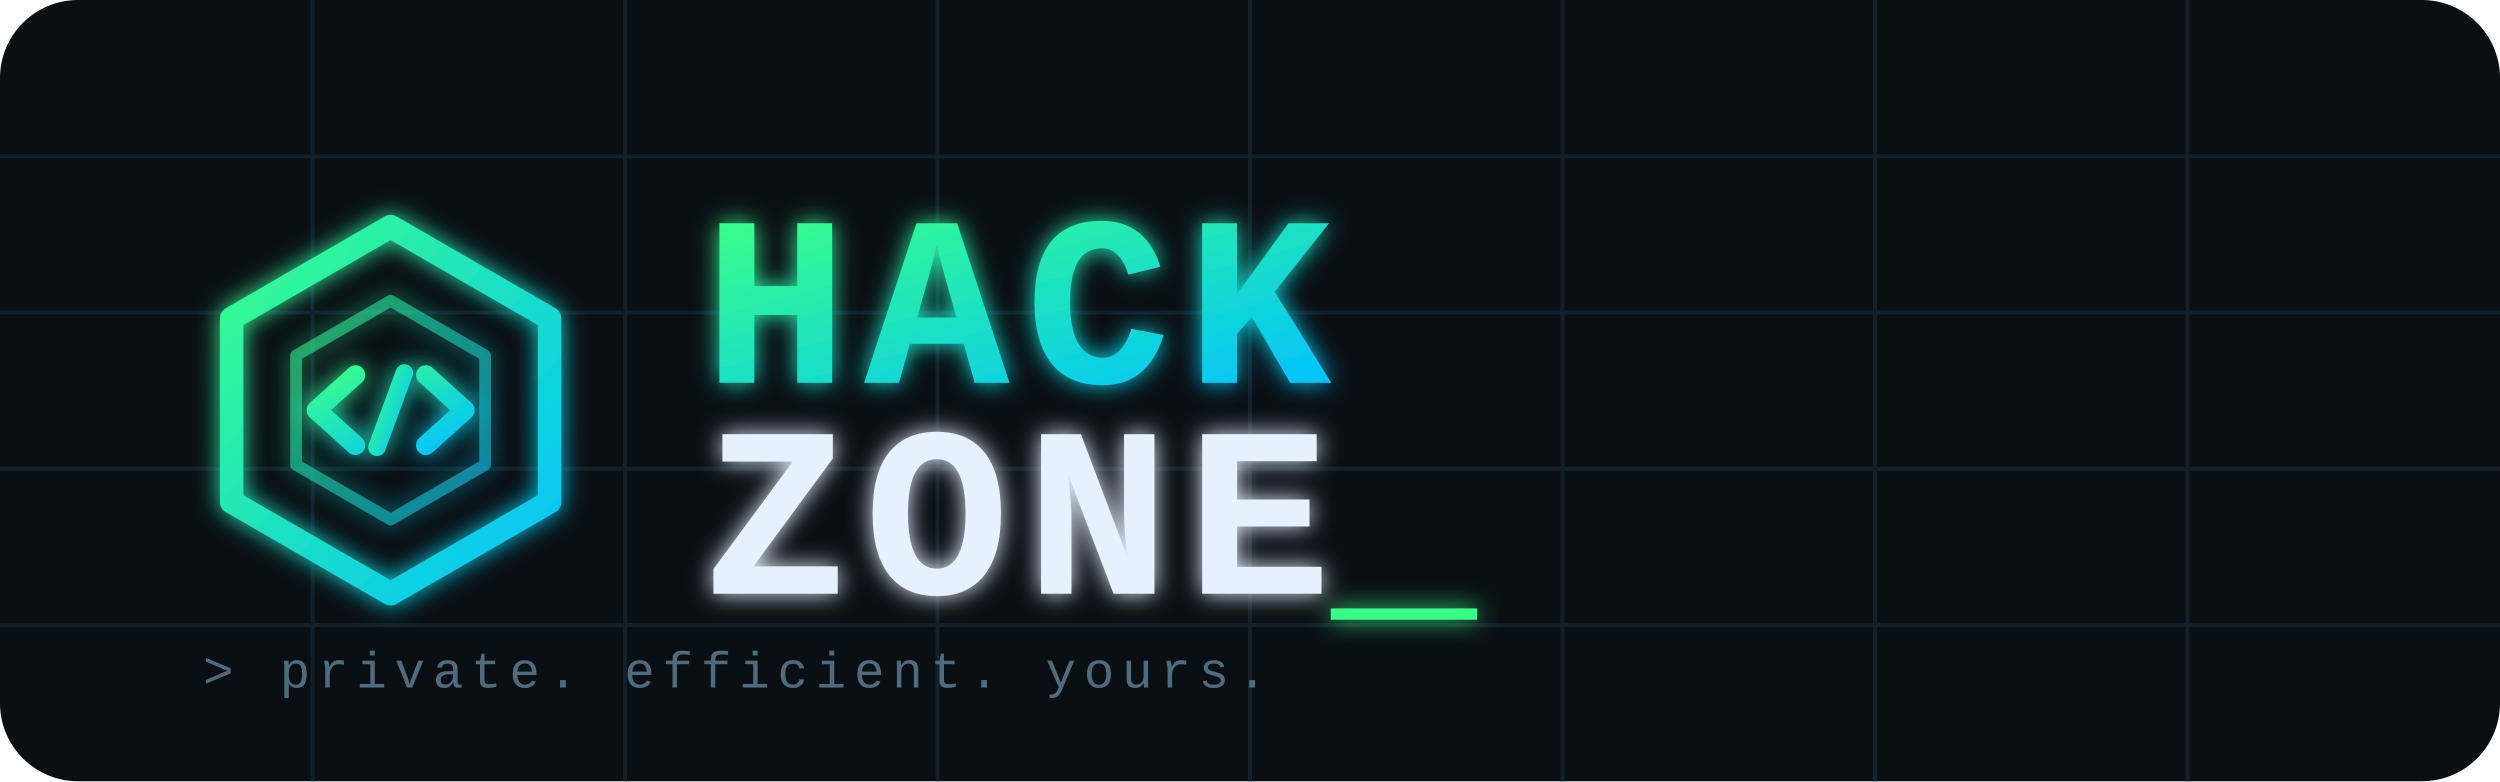
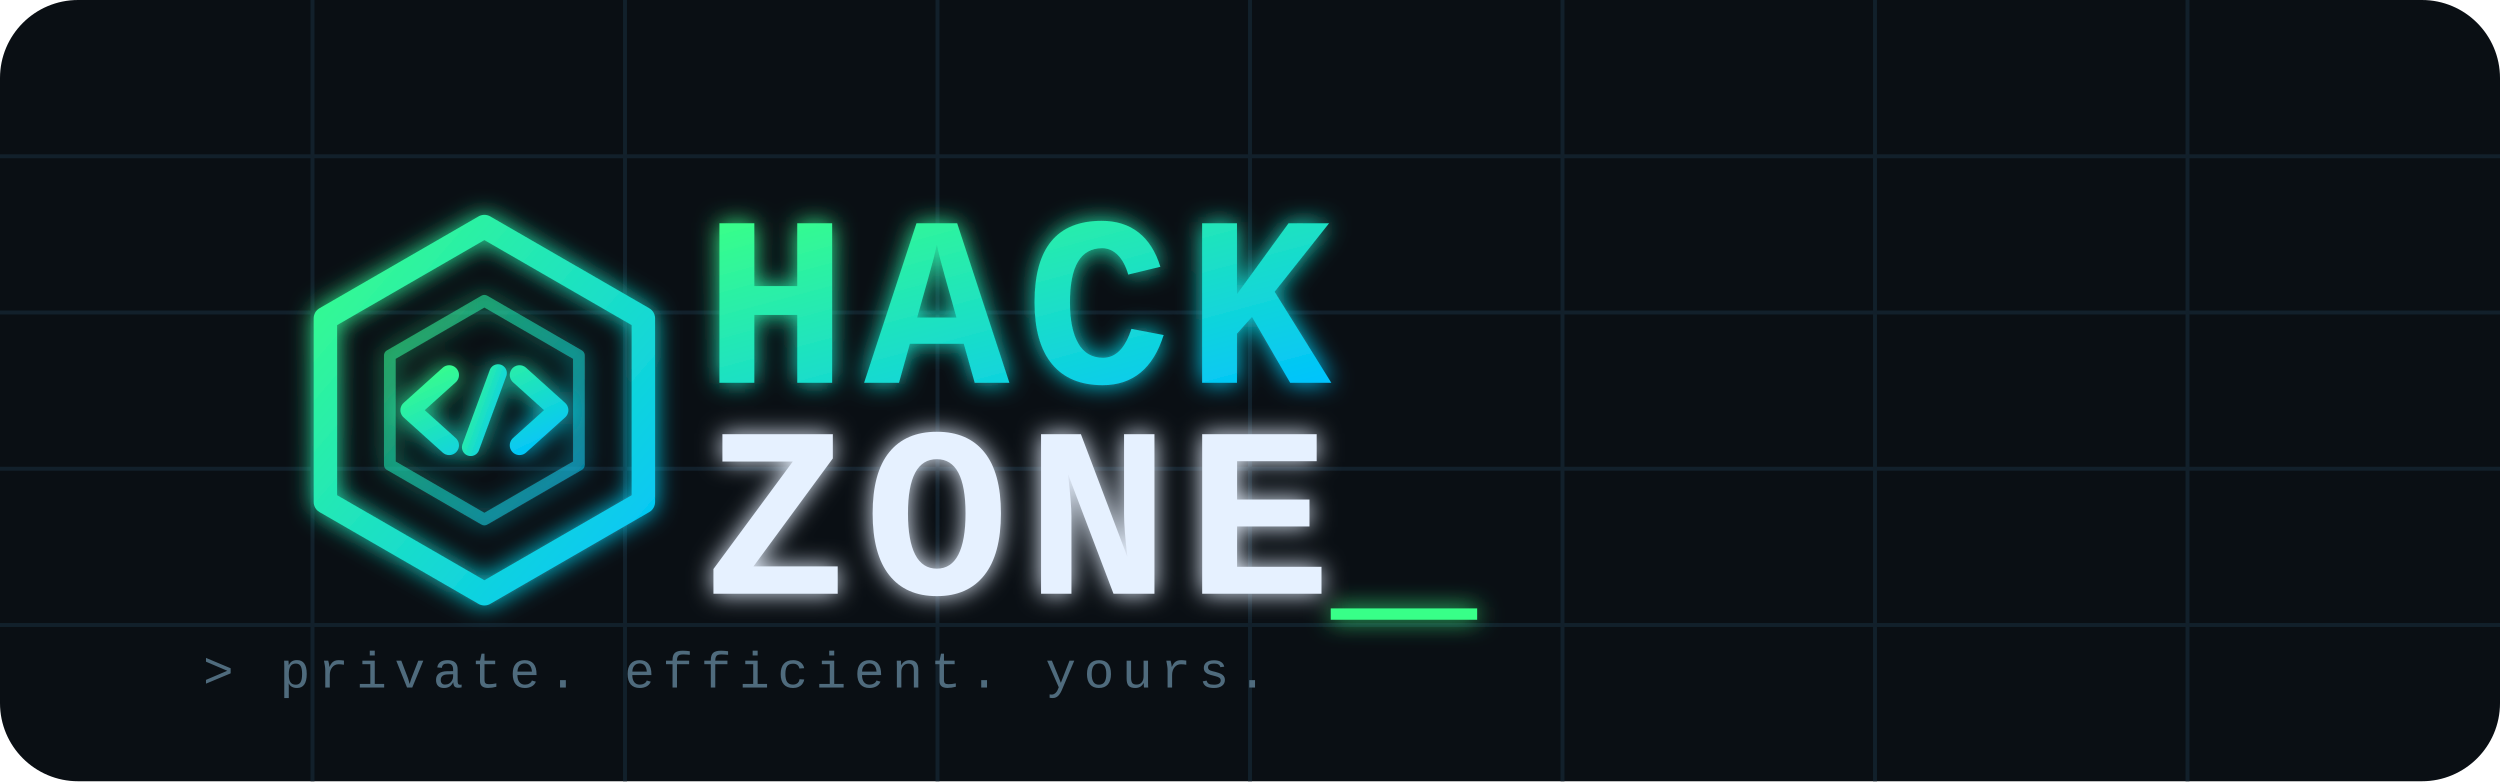
<svg xmlns="http://www.w3.org/2000/svg" viewBox="0 0 640 200" width="640" height="200" role="img" aria-label="Hack Zone logo">
  <defs>
    <linearGradient id="g" x1="0" y1="0" x2="1" y2="1">
      <stop offset="0" stop-color="#39ff88" />
      <stop offset="1" stop-color="#00c2ff" />
    </linearGradient>
    <filter id="glow" x="-20%" y="-20%" width="140%" height="140%">
      <feGaussianBlur stdDeviation="3" result="b" />
      <feMerge>
        <feMergeNode in="b" />
        <feMergeNode in="SourceGraphic" />
      </feMerge>
    </filter>
  </defs>
  <rect width="640" height="200" rx="20" fill="#0a0f14" />
  <g stroke="#12202b" stroke-width="1">
    <path d="M0 40H640M0 80H640M0 120H640M0 160H640M80 0V200M160 0V200M240 0V200M320 0V200M400 0V200M480 0V200M560 0V200" />
  </g>
-   <g filter="url(#glow)" fill="none" stroke="url(#g)" stroke-linecap="round" stroke-linejoin="round">
+   <g transform="translate(24 0)" filter="url(#glow)" fill="none" stroke="url(#g)" stroke-linecap="round" stroke-linejoin="round">
    <polygon points="100,58 140.7,81.5 140.7,128.5 100,152 59.3,128.5 59.3,81.5" stroke-width="6" />
    <polygon points="100,77 124.2,91 124.2,119 100,133 75.8,119 75.8,91" stroke-width="3" opacity=".55" />
    <path d="M91 96L81 105L91 114M109 96L119 105L109 114" stroke-width="5" />
    <path d="M103.5 95.5L96.5 114.5" stroke-width="4.5" />
  </g>
  <g filter="url(#glow)" font-family="'Courier New',Consolas,'DejaVu Sans Mono',monospace" font-weight="700">
    <text x="180" y="98" font-size="62" fill="url(#g)" letter-spacing="4">HACK</text>
    <text x="180" y="152" font-size="62" fill="#e6f1ff" letter-spacing="4">ZONE<tspan fill="#39ff88">_</tspan>
    </text>
  </g>
  <text x="52" y="176" font-family="'Courier New',Consolas,monospace" font-size="13" fill="#4f6b7d" letter-spacing="2">&gt; private. efficient. yours.</text>
</svg>
